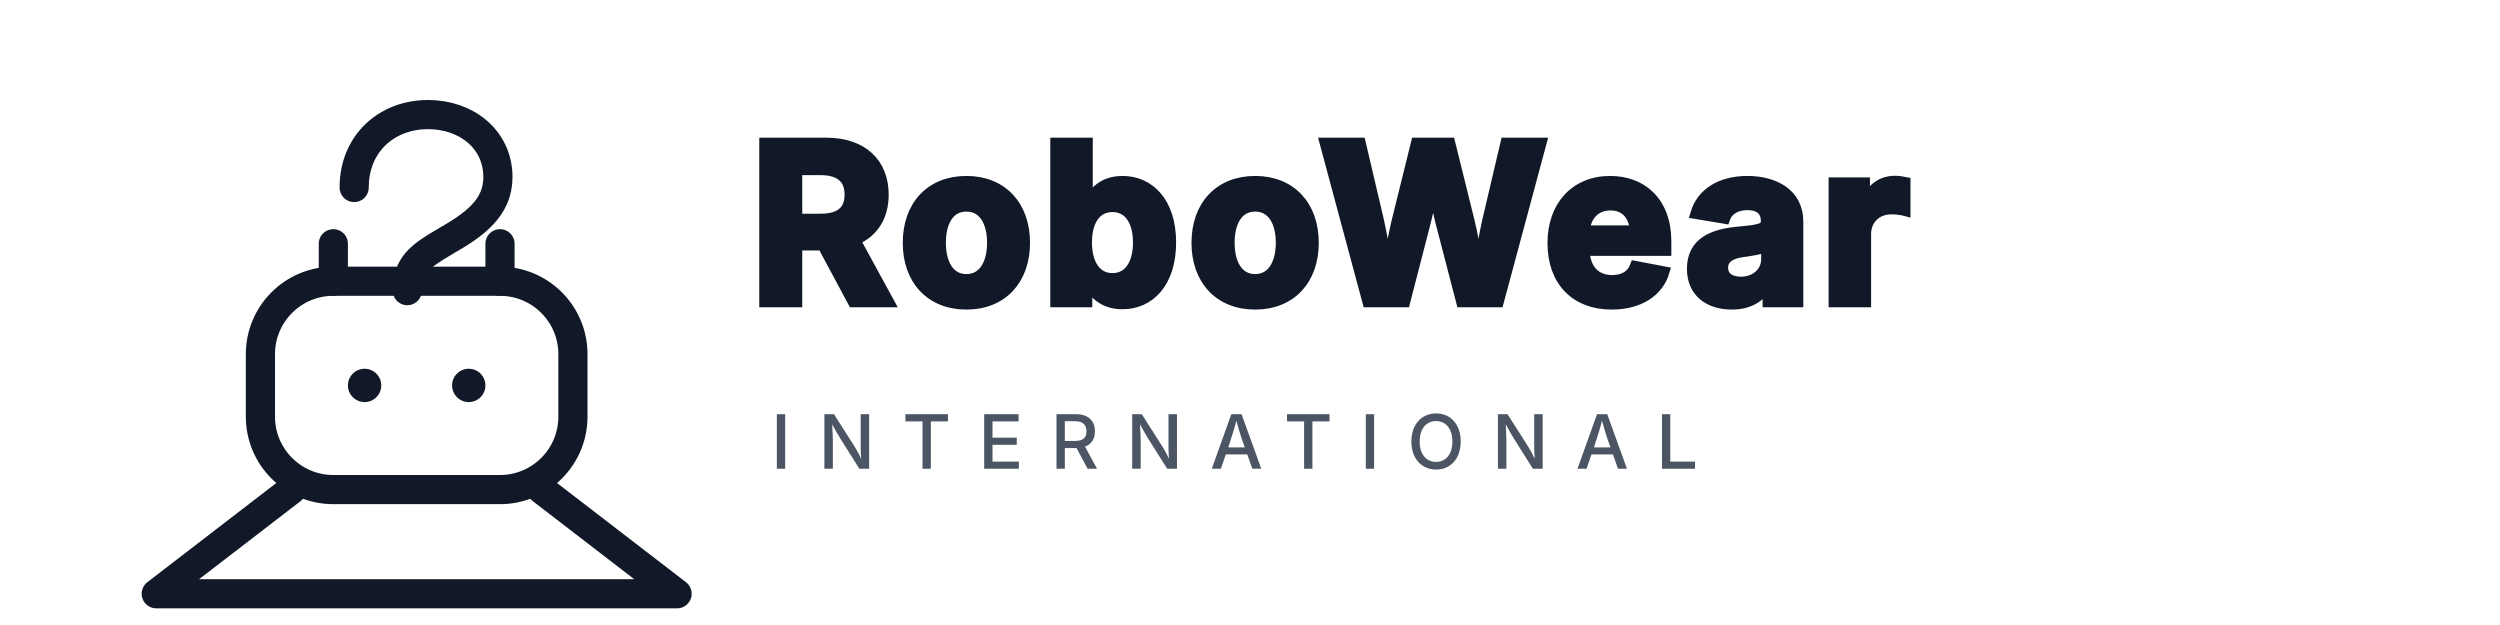
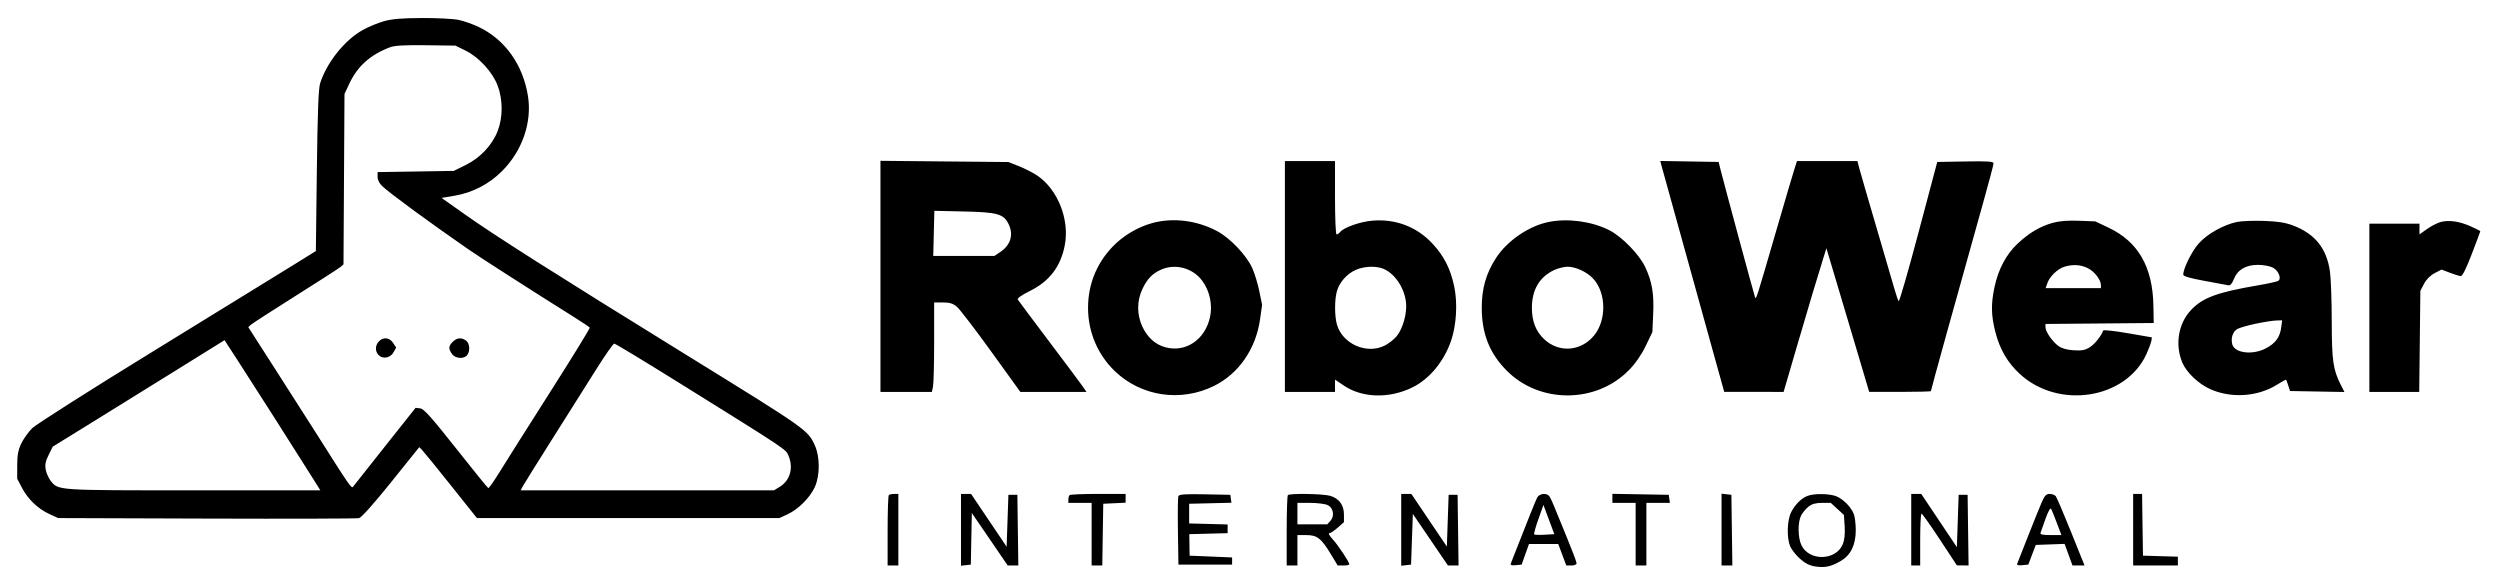
- <svg xmlns="http://www.w3.org/2000/svg" width="240" height="60" viewBox="0 0 240 60" role="img" aria-label="RoboWear logo">
-   <defs>
-     <style>
-       .mark,.word{fill:#111827;stroke:#111827;}
-       .word{font-family:Inter,Arial,Helvetica,sans-serif;font-weight:700;letter-spacing:.8px;}
-       .sub{font-family:Inter,Arial,Helvetica,sans-serif;font-weight:500;letter-spacing:2.6px;fill:#4B5563;}
-     </style>
-   </defs>
-   <g transform="translate(12 9)" fill="none" stroke="#111827" stroke-width="2.8" stroke-linecap="round" stroke-linejoin="round">
-     <path d="M22 9c0-4.2 3.1-7 7.1-7 3.7 0 6.7 2.4 6.7 6 0 3-2.3 4.6-5.1 6.2-2.4 1.4-3.6 2.3-3.6 4.7" />
-     <rect x="13" y="18" width="30" height="20" rx="7" />
-     <path d="M20 18v-3.6M36 18v-3.6" />
-     <circle cx="23" cy="28" r="1.6" fill="#111827" stroke="none" />
-     <circle cx="33" cy="28" r="1.6" fill="#111827" stroke="none" />
-     <path d="M16 38 3 48h50L40 38" />
-   </g>
-   <text x="72" y="29" class="word" font-size="21">RoboWear</text>
-   <text x="74" y="45" class="sub" font-size="7.2">INTERNATIONAL</text>
+ <svg xmlns="http://www.w3.org/2000/svg" role="img" aria-labelledby="robowear-logo-title" width="1397" height="327" viewBox="0 0 1397 327" version="1.1">
+   <path d="M 214.500 11.867 C 211.200 12.815, 206.073 14.914, 203.107 16.532 C 192.796 22.156, 182.755 34.586, 178.900 46.500 C 177.957 49.413, 177.455 62.702, 177.053 95.395 L 176.500 140.289 163 148.667 C 155.575 153.275, 120.767 174.697, 85.648 196.272 C 50.530 217.848, 20.089 237.194, 18.002 239.264 C 15.915 241.334, 13.177 245.159, 11.918 247.764 C 10.162 251.398, 9.627 254.245, 9.619 260 L 9.609 267.500 12.218 272.500 C 15.554 278.893, 21.159 284.284, 27.500 287.201 L 32.500 289.500 115.500 289.784 C 161.150 289.940, 199.480 289.827, 200.678 289.533 C 201.970 289.216, 209.250 281.035, 218.571 269.428 L 234.286 249.857 235.806 251.377 C 236.642 252.213, 243.892 261.133, 251.917 271.199 L 266.509 289.500 351.004 289.500 L 435.500 289.500 440.149 287.351 C 446.110 284.595, 452.619 278.074, 455.324 272.149 C 458.229 265.785, 458.241 255.241, 455.350 248.911 C 451.402 240.263, 451.226 240.140, 383 198 C 309.161 152.394, 276.664 131.766, 259.405 119.545 L 246.759 110.590 254.009 109.369 C 264.083 107.671, 273.222 102.927, 280.580 95.575 C 291.848 84.316, 297.366 68.308, 295.026 53.664 C 292.227 36.144, 282.199 22.085, 267.500 15.072 C 264.200 13.498, 259.115 11.713, 256.201 11.105 C 253.286 10.497, 244.061 10.032, 235.701 10.071 C 224.472 10.124, 218.932 10.593, 214.500 11.867 M 217.945 26.408 C 206.859 30.625, 199.782 36.966, 195.160 46.825 L 192.500 52.500 192.222 100.120 L 191.944 147.740 190.222 149.206 C 189.275 150.011, 177.925 157.322, 165 165.451 C 152.075 173.580, 140.882 180.814, 140.126 181.526 L 138.751 182.820 153.719 206.160 C 161.952 218.997, 171.825 234.450, 175.661 240.500 C 196.539 273.434, 196.378 273.203, 197.454 271.773 C 198.029 271.008, 206.089 260.822, 215.363 249.136 L 232.227 227.889 234.818 228.195 C 236.859 228.435, 241.097 233.166, 254.799 250.500 C 264.364 262.600, 272.485 272.610, 272.845 272.744 C 273.205 272.879, 276.057 268.829, 279.182 263.744 C 282.307 258.660, 295.006 238.572, 307.401 219.105 C 319.797 199.638, 329.764 183.427, 329.550 183.081 C 329.336 182.734, 325.637 180.240, 321.330 177.538 C 295.412 161.275, 268.417 143.961, 261.500 139.165 C 239.500 123.909, 218.375 108.423, 213.750 104.160 C 212.042 102.586, 211 100.593, 211 98.899 L 211 96.172 232.275 95.836 L 253.550 95.500 260.210 92.219 C 268.371 88.199, 275.034 81.117, 278.103 73.202 C 281.067 65.557, 281.048 55.593, 278.054 47.753 C 275.168 40.198, 267.565 31.916, 260.190 28.294 L 254.500 25.500 238 25.278 C 226.090 25.118, 220.511 25.432, 217.945 26.408 M 492 154.432 L 492 219 506.375 219 L 520.750 219 521.375 215.875 C 521.719 214.156, 522 202.906, 522 190.875 L 522 169 526.923 169 C 530.667 169, 532.533 169.577, 534.711 171.410 C 536.287 172.736, 544.908 183.986, 553.869 196.410 L 570.163 219 588.649 219 L 607.136 219 604.876 215.750 C 603.634 213.963, 595.146 202.600, 586.016 190.500 C 576.885 178.400, 569.109 168, 568.734 167.389 C 568.313 166.702, 570.884 164.879, 575.473 162.611 C 586.478 157.172, 592.715 148.988, 595.016 136.965 C 597.741 122.732, 591.132 105.963, 579.731 98.182 C 577.404 96.594, 572.800 94.227, 569.500 92.921 L 563.500 90.547 527.750 90.206 L 492 89.864 492 154.432 M 718 154.500 L 718 219 732 219 L 746 219 746 215.568 L 746 212.135 750.967 215.478 C 761.357 222.470, 776.539 222.826, 789.458 216.381 C 798.926 211.657, 807.034 201.772, 810.933 190.200 C 813.883 181.441, 814.560 169.217, 812.604 160.024 C 810.497 150.121, 806.954 143.144, 800.481 136.153 C 791.768 126.742, 779.923 122.213, 766.879 123.307 C 760.100 123.875, 751.027 127.057, 748.909 129.610 C 748.274 130.374, 747.360 131, 746.878 131 C 746.395 131, 746 121.775, 746 110.500 L 746 90 732 90 L 718 90 718 154.500 M 928.343 92.225 C 928.879 94.358, 944.773 151.697, 957.728 198.235 L 963.500 218.971 980.090 218.985 L 996.680 219 1003.911 194.250 C 1010.391 172.066, 1015.883 153.725, 1019.371 142.615 L 1020.590 138.729 1025.194 154.115 C 1027.726 162.577, 1033.106 180.632, 1037.149 194.238 L 1044.500 218.976 1061.750 218.988 C 1071.237 218.995, 1079 218.796, 1079 218.547 C 1079 217.850, 1093.202 166.623, 1108.113 113.540 C 1111.351 102.011, 1114 91.988, 1114 91.264 C 1114 90.222, 1110.741 90.006, 1098.268 90.225 L 1082.535 90.500 1072.101 129.783 C 1066.362 151.389, 1061.361 168.714, 1060.988 168.283 C 1060.614 167.853, 1059.615 165.025, 1058.767 162 C 1057.919 158.975, 1053.381 143.450, 1048.683 127.500 C 1043.985 111.550, 1039.642 96.588, 1039.032 94.250 L 1037.923 90 1021.042 90 L 1004.161 90 1002.635 94.750 C 1001.796 97.362, 997.449 112.100, 992.974 127.500 C 981.139 168.230, 981.323 167.654, 980.683 166 C 980.113 164.525, 962.907 100.834, 961.232 94 L 960.375 90.500 944.073 90.225 L 927.770 89.949 928.343 92.225 M 521.809 130.402 L 521.500 143.004 538.602 143.002 L 555.704 143 559.088 140.720 C 564.857 136.832, 566.526 130.851, 563.483 124.967 C 560.671 119.528, 557.295 118.600, 538.809 118.180 L 522.117 117.801 521.809 130.402 M 644.112 124.581 C 635.793 126.818, 627.610 131.679, 621.656 137.922 C 612.703 147.309, 608 159.044, 608 172 C 608 185.542, 613.407 198.269, 623.081 207.496 C 637.846 221.580, 659.847 224.816, 678.420 215.637 C 692.202 208.825, 701.788 194.948, 704.121 178.429 L 705.261 170.358 703.688 162.644 C 702.823 158.402, 701.036 152.575, 699.718 149.696 C 696.446 142.548, 687.370 133.009, 680.211 129.193 C 668.922 123.176, 655.643 121.480, 644.112 124.581 M 865.488 124.017 C 854.315 126.238, 842.198 134.531, 835.910 144.261 C 830.420 152.755, 828 161.217, 828 171.924 C 828 186.512, 832.403 197.563, 842.065 207.225 C 860.514 225.674, 891.915 225.507, 910.200 206.863 C 913.917 203.073, 917.196 198.358, 919.624 193.309 L 923.347 185.568 923.797 175.470 C 924.307 164.002, 923.178 157.378, 919.317 149.178 C 916.007 142.147, 906.282 132.190, 899.241 128.622 C 889.514 123.693, 876.231 121.881, 865.488 124.017 M 1147.024 124.540 C 1139.871 126.545, 1133.729 130.208, 1127.234 136.346 C 1121.018 142.218, 1116.596 150.614, 1114.511 160.500 C 1112.505 170.013, 1112.631 176.237, 1115.018 185.572 C 1117.497 195.262, 1121.850 202.699, 1128.752 209.035 C 1150.473 228.975, 1188.098 222.956, 1199.497 197.718 C 1200.793 194.848, 1201.999 191.605, 1202.177 190.512 L 1202.500 188.524 1189.021 186.198 C 1181.608 184.919, 1175.419 184.238, 1175.267 184.686 C 1174.264 187.654, 1170.518 192.332, 1167.759 194.064 C 1165.202 195.670, 1163.258 196.031, 1158.737 195.740 C 1154.976 195.499, 1152.022 194.666, 1150.237 193.343 C 1146.808 190.803, 1143 185.291, 1143 182.867 L 1143 181.029 1173.250 180.765 L 1203.500 180.500 1203.324 170.761 C 1202.936 149.254, 1194.816 135.088, 1178.413 127.299 L 1170.866 123.714 1161.683 123.360 C 1155.485 123.120, 1150.720 123.504, 1147.024 124.540 M 1250 124.032 C 1242.507 125.605, 1233.495 130.656, 1228.735 135.950 C 1224.817 140.308, 1220 149.975, 1220 153.481 C 1220 154.355, 1223.859 155.486, 1231.750 156.924 C 1238.213 158.101, 1244.241 159.221, 1245.146 159.411 C 1246.274 159.649, 1247.265 158.553, 1248.298 155.924 C 1250.337 150.731, 1254.979 148.009, 1261.800 148.004 C 1264.714 148.002, 1268.420 148.683, 1270.035 149.518 C 1273.239 151.175, 1275.076 155.717, 1273.049 156.970 C 1272.377 157.385, 1267.254 158.507, 1261.664 159.463 C 1238.784 163.375, 1230.641 166.411, 1224.157 173.445 C 1217.190 181.004, 1215.322 192.654, 1219.480 202.607 C 1221.759 208.061, 1228.520 214.511, 1235.008 217.423 C 1246.846 222.736, 1261.752 221.714, 1272.579 214.848 C 1275.138 213.225, 1277.342 212.033, 1277.479 212.199 C 1277.615 212.364, 1278.162 213.850, 1278.695 215.500 L 1279.664 218.500 1294.866 218.776 L 1310.067 219.052 1308.144 215.276 C 1303.718 206.586, 1303.001 201.629, 1302.980 179.568 C 1302.969 167.981, 1302.512 155.395, 1301.963 151.599 C 1300.100 138.708, 1293.588 130.640, 1281.282 125.976 C 1277.029 124.364, 1272.724 123.693, 1265 123.436 C 1259.225 123.245, 1252.475 123.513, 1250 124.032 M 1364.118 123.982 C 1362.257 124.433, 1358.770 126.187, 1356.368 127.880 L 1352 130.959 1352 127.979 L 1352 125 1338 125 L 1324 125 1324 172 L 1324 219 1337.930 219 L 1351.861 219 1352.180 190.750 L 1352.500 162.500 1354.565 158.565 C 1355.838 156.137, 1358.104 153.864, 1360.479 152.631 L 1364.328 150.634 1368.914 152.381 C 1371.436 153.341, 1374.154 154.211, 1374.954 154.314 C 1375.949 154.441, 1377.923 150.556, 1381.204 142.015 C 1383.842 135.149, 1386 129.387, 1386 129.210 C 1386 129.034, 1383.638 127.829, 1380.750 126.534 C 1374.518 123.738, 1368.765 122.855, 1364.118 123.982 M 1153.604 149.038 C 1149.895 150.148, 1145.379 154.473, 1144.101 158.140 L 1143.104 161 1158.552 161 L 1174 161 1174 159.404 C 1174 156.414, 1170.508 151.814, 1166.790 149.905 C 1162.875 147.895, 1158.407 147.601, 1153.604 149.038 M 649.007 150.593 C 644.020 152.756, 641.077 155.776, 638.377 161.500 C 635.224 168.186, 635.221 175.784, 638.367 182.541 C 641.178 188.579, 645.609 192.548, 651.224 194.060 C 662.543 197.108, 673.317 189.881, 676.119 177.361 C 677.667 170.441, 676.074 162.783, 671.883 156.997 C 666.715 149.863, 656.978 147.137, 649.007 150.593 M 757.459 150.880 C 752.527 153.120, 748.426 157.807, 747.044 162.781 C 745.720 167.549, 745.720 176.451, 747.044 181.219 C 750.100 192.222, 763.750 198.229, 773.914 193.044 C 776.023 191.968, 778.926 189.688, 780.366 187.977 C 783.924 183.749, 786.386 174.903, 785.675 168.901 C 784.684 160.537, 779.145 152.505, 772.685 150.064 C 768.467 148.470, 762 148.817, 757.459 150.880 M 868.500 150.896 C 860.240 154.720, 855.986 161.989, 856.022 172.218 C 856.048 179.575, 858.264 185.192, 862.847 189.517 C 871.092 197.299, 883.392 196.413, 890.732 187.508 C 897.846 178.878, 897.595 163.510, 890.211 155.638 C 886.752 151.950, 880.488 149.044, 876 149.044 C 874.075 149.044, 870.700 149.877, 868.500 150.896 M 1260.500 180.890 C 1256.100 181.819, 1251.493 183.137, 1250.262 183.818 C 1247.736 185.217, 1246.497 188.860, 1247.368 192.329 C 1248.610 197.278, 1258.512 198.566, 1265.980 194.750 C 1271.423 191.968, 1273.979 188.574, 1274.705 183.163 L 1275.263 179 1271.882 179.100 C 1270.022 179.155, 1264.900 179.960, 1260.500 180.890 M 211.655 190.829 C 209.550 193.154, 209.538 196.395, 211.626 198.483 C 213.966 200.823, 218.155 200.005, 219.909 196.865 L 221.381 194.230 219.667 191.615 C 217.646 188.530, 214.055 188.177, 211.655 190.829 M 253 191 C 250.593 193.407, 250.499 194.840, 252.557 197.777 C 254.376 200.375, 259.109 200.778, 261.003 198.497 C 262.832 196.293, 262.523 191.856, 260.434 190.328 C 257.864 188.449, 255.321 188.679, 253 191 M 94.488 209.343 C 77.444 219.935, 55.850 233.320, 46.500 239.086 L 29.500 249.569 27.188 254.194 C 25.433 257.704, 25.038 259.686, 25.551 262.418 C 25.922 264.398, 27.151 267.193, 28.281 268.630 C 32.581 274.097, 31.142 274, 107.975 274 L 179.014 274 174.153 266.250 C 165.556 252.544, 141.547 214.872, 133.391 202.292 L 125.475 190.083 94.488 209.343 M 333.255 206.250 C 328.331 214.088, 317.332 231.525, 308.812 245 C 300.292 258.475, 292.783 270.512, 292.125 271.750 L 290.930 274 361.715 273.996 L 432.500 273.993 435.701 272.040 C 441.512 268.498, 443.491 261.505, 440.626 254.648 C 439.103 251.002, 440.361 251.840, 379.890 214.178 C 360.305 201.980, 343.814 192, 343.244 192 C 342.674 192, 338.179 198.412, 333.255 206.250 M 496.667 276.667 C 496.300 277.033, 496 286.033, 496 296.667 L 496 316 499 316 L 502 316 502 296 L 502 276 499.667 276 C 498.383 276, 497.033 276.300, 496.667 276.667 M 537 296.066 L 537 316.133 539.750 315.816 L 542.500 315.500 542.778 301.085 L 543.057 286.669 553.089 301.335 L 563.121 316 566.082 316 L 569.042 316 568.771 296.250 L 568.500 276.500 566 276.500 L 563.500 276.500 563 291 L 562.500 305.500 552.569 290.750 L 542.638 276 539.819 276 L 537 276 537 296.066 M 597.667 276.667 C 597.300 277.033, 597 278.158, 597 279.167 L 597 281 603.500 281 L 610 281 610 298.500 L 610 316 612.976 316 L 615.953 316 616.226 298.750 L 616.500 281.500 622.750 281.202 L 629 280.905 629 278.452 L 629 276 613.667 276 C 605.233 276, 598.033 276.300, 597.667 276.667 M 658.456 277.255 C 658.179 277.975, 658.076 286.875, 658.227 297.032 L 658.500 315.500 673.500 315.500 L 688.500 315.500 688.500 313.500 L 688.500 311.500 676.630 311 L 664.760 310.500 664.668 304.500 L 664.575 298.500 675.287 298.216 L 686 297.932 686 295.500 L 686 293.068 675.250 292.784 L 664.500 292.500 664.500 287 L 664.500 281.500 676.315 281.218 L 688.131 280.935 687.815 278.718 L 687.500 276.500 673.229 276.222 C 662.187 276.008, 658.845 276.241, 658.456 277.255 M 719.667 276.667 C 719.300 277.033, 719 286.033, 719 296.667 L 719 316 722 316 L 725 316 725 307.500 L 725 299 729.865 299 C 735.973 299, 738.253 300.738, 743.500 309.396 L 747.500 315.995 750.750 315.998 C 752.538 315.999, 754 315.702, 754 315.338 C 754 314.056, 747.620 304.463, 744.631 301.250 C 742.968 299.462, 742.130 298, 742.769 298 C 743.408 298, 745.521 296.603, 747.465 294.896 L 751 291.793 751 287.531 C 751 282.178, 748.216 278.432, 743.205 277.040 C 739.110 275.903, 720.722 275.611, 719.667 276.667 M 783 296.066 L 783 316.133 785.750 315.816 L 788.500 315.500 789 301.339 L 789.500 287.177 799.307 301.589 L 809.115 316 812.078 316 L 815.042 316 814.771 296.250 L 814.500 276.500 812 276.500 L 809.500 276.500 809 290.954 L 808.500 305.408 798.582 290.704 L 788.665 276 785.832 276 L 783 276 783 296.066 M 858.994 278.010 C 858.122 279.641, 854.102 289.677, 844.248 314.823 C 843.868 315.793, 844.608 316.060, 847.012 315.823 L 850.295 315.500 852.341 309.750 L 854.388 304 862.572 304 L 870.756 304 873 310 L 875.244 316 878.122 316 C 879.763 316, 881 315.461, 881 314.745 C 881 314.055, 878.492 307.418, 875.426 299.995 C 872.361 292.573, 869.140 284.700, 868.268 282.500 C 867.396 280.300, 866.250 277.938, 865.719 277.250 C 864.221 275.308, 860.197 275.763, 858.994 278.010 M 901 278.475 L 901 281 907.500 281 L 914 281 914 298.500 L 914 316 917 316 L 920 316 920 298.500 L 920 281 926.570 281 L 933.139 281 932.820 278.750 L 932.500 276.500 916.750 276.225 L 901 275.949 901 278.475 M 962 295.934 L 962 316 965.021 316 L 968.042 316 967.771 296.250 L 967.500 276.500 964.750 276.184 L 962 275.867 962 295.934 M 1010.001 277.123 C 1006.480 278.527, 1003.124 281.879, 1000.903 286.210 C 998.629 290.643, 998.342 300.493, 1000.347 305.282 C 1001.088 307.052, 1003.528 310.155, 1005.769 312.177 C 1008.679 314.803, 1011.150 316.050, 1014.409 316.539 C 1019.893 317.361, 1023.136 316.657, 1028.654 313.446 C 1034.196 310.221, 1037 304.442, 1037 296.249 C 1037 292.884, 1036.521 288.863, 1035.936 287.315 C 1034.489 283.484, 1030.174 279.042, 1026.282 277.377 C 1022.587 275.796, 1013.677 275.657, 1010.001 277.123 M 1068 296 L 1068 316 1070.500 316 L 1073 316 1073 301.500 C 1073 293.525, 1073.338 287.013, 1073.750 287.029 C 1074.162 287.045, 1078.775 293.551, 1084 301.488 L 1093.500 315.918 1096.771 315.959 L 1100.042 316 1099.771 296.250 L 1099.500 276.500 1097 276.500 L 1094.500 276.500 1094 291.124 L 1093.500 305.747 1083.545 290.874 L 1073.590 276 1070.795 276 L 1068 276 1068 296 M 1140.878 280.750 C 1139.750 283.363, 1136.349 291.800, 1133.320 299.500 C 1130.291 307.200, 1127.570 314.096, 1127.272 314.823 C 1126.872 315.799, 1127.609 316.062, 1130.072 315.823 L 1133.414 315.500 1135.503 310 L 1137.593 304.500 1145.649 304.212 L 1153.704 303.924 1155.906 309.962 L 1158.107 316 1161.476 316 L 1164.844 316 1157.303 297.250 C 1153.156 286.938, 1149.311 277.938, 1148.759 277.250 C 1148.207 276.563, 1146.669 276, 1145.342 276 C 1143.418 276, 1142.513 276.962, 1140.878 280.750 M 1192 296 L 1192 316 1204.500 316 L 1217 316 1217 313.536 L 1217 311.072 1207.250 310.786 L 1197.500 310.500 1197.363 302 C 1197.288 297.325, 1197.176 289.563, 1197.113 284.750 L 1197 276 1194.500 276 L 1192 276 1192 296 M 725 287 L 725 293 733.345 293 L 741.690 293 743.420 291.088 C 745.858 288.394, 745.127 283.862, 742 282.288 C 740.625 281.596, 736.237 281.023, 732.250 281.015 L 725 281 725 287 M 1010.615 283.088 C 1009.155 284.237, 1007.294 286.465, 1006.480 288.039 C 1004.519 291.832, 1004.598 300.351, 1006.635 304.643 C 1010.910 313.653, 1025.855 313.378, 1029.682 304.220 C 1030.706 301.769, 1031.072 298.467, 1030.797 294.158 L 1030.389 287.745 1026.709 284.372 L 1023.029 281 1018.150 281 C 1014.715 281, 1012.483 281.619, 1010.615 283.088 M 859.632 290.148 C 858.076 294.542, 857.021 298.354, 857.288 298.621 C 857.555 298.888, 860.202 298.970, 863.169 298.803 L 868.566 298.500 865.514 290.330 L 862.462 282.160 859.632 290.148 M 1143.075 289.784 C 1141.765 293.478, 1140.489 297.063, 1140.239 297.750 C 1139.908 298.662, 1141.423 299, 1145.848 299 L 1151.910 299 1149.379 292.276 C 1147.987 288.577, 1146.536 284.992, 1146.153 284.309 C 1145.746 283.581, 1144.471 285.848, 1143.075 289.784" stroke="none" fill="#000000" fill-rule="evenodd" />
</svg>
